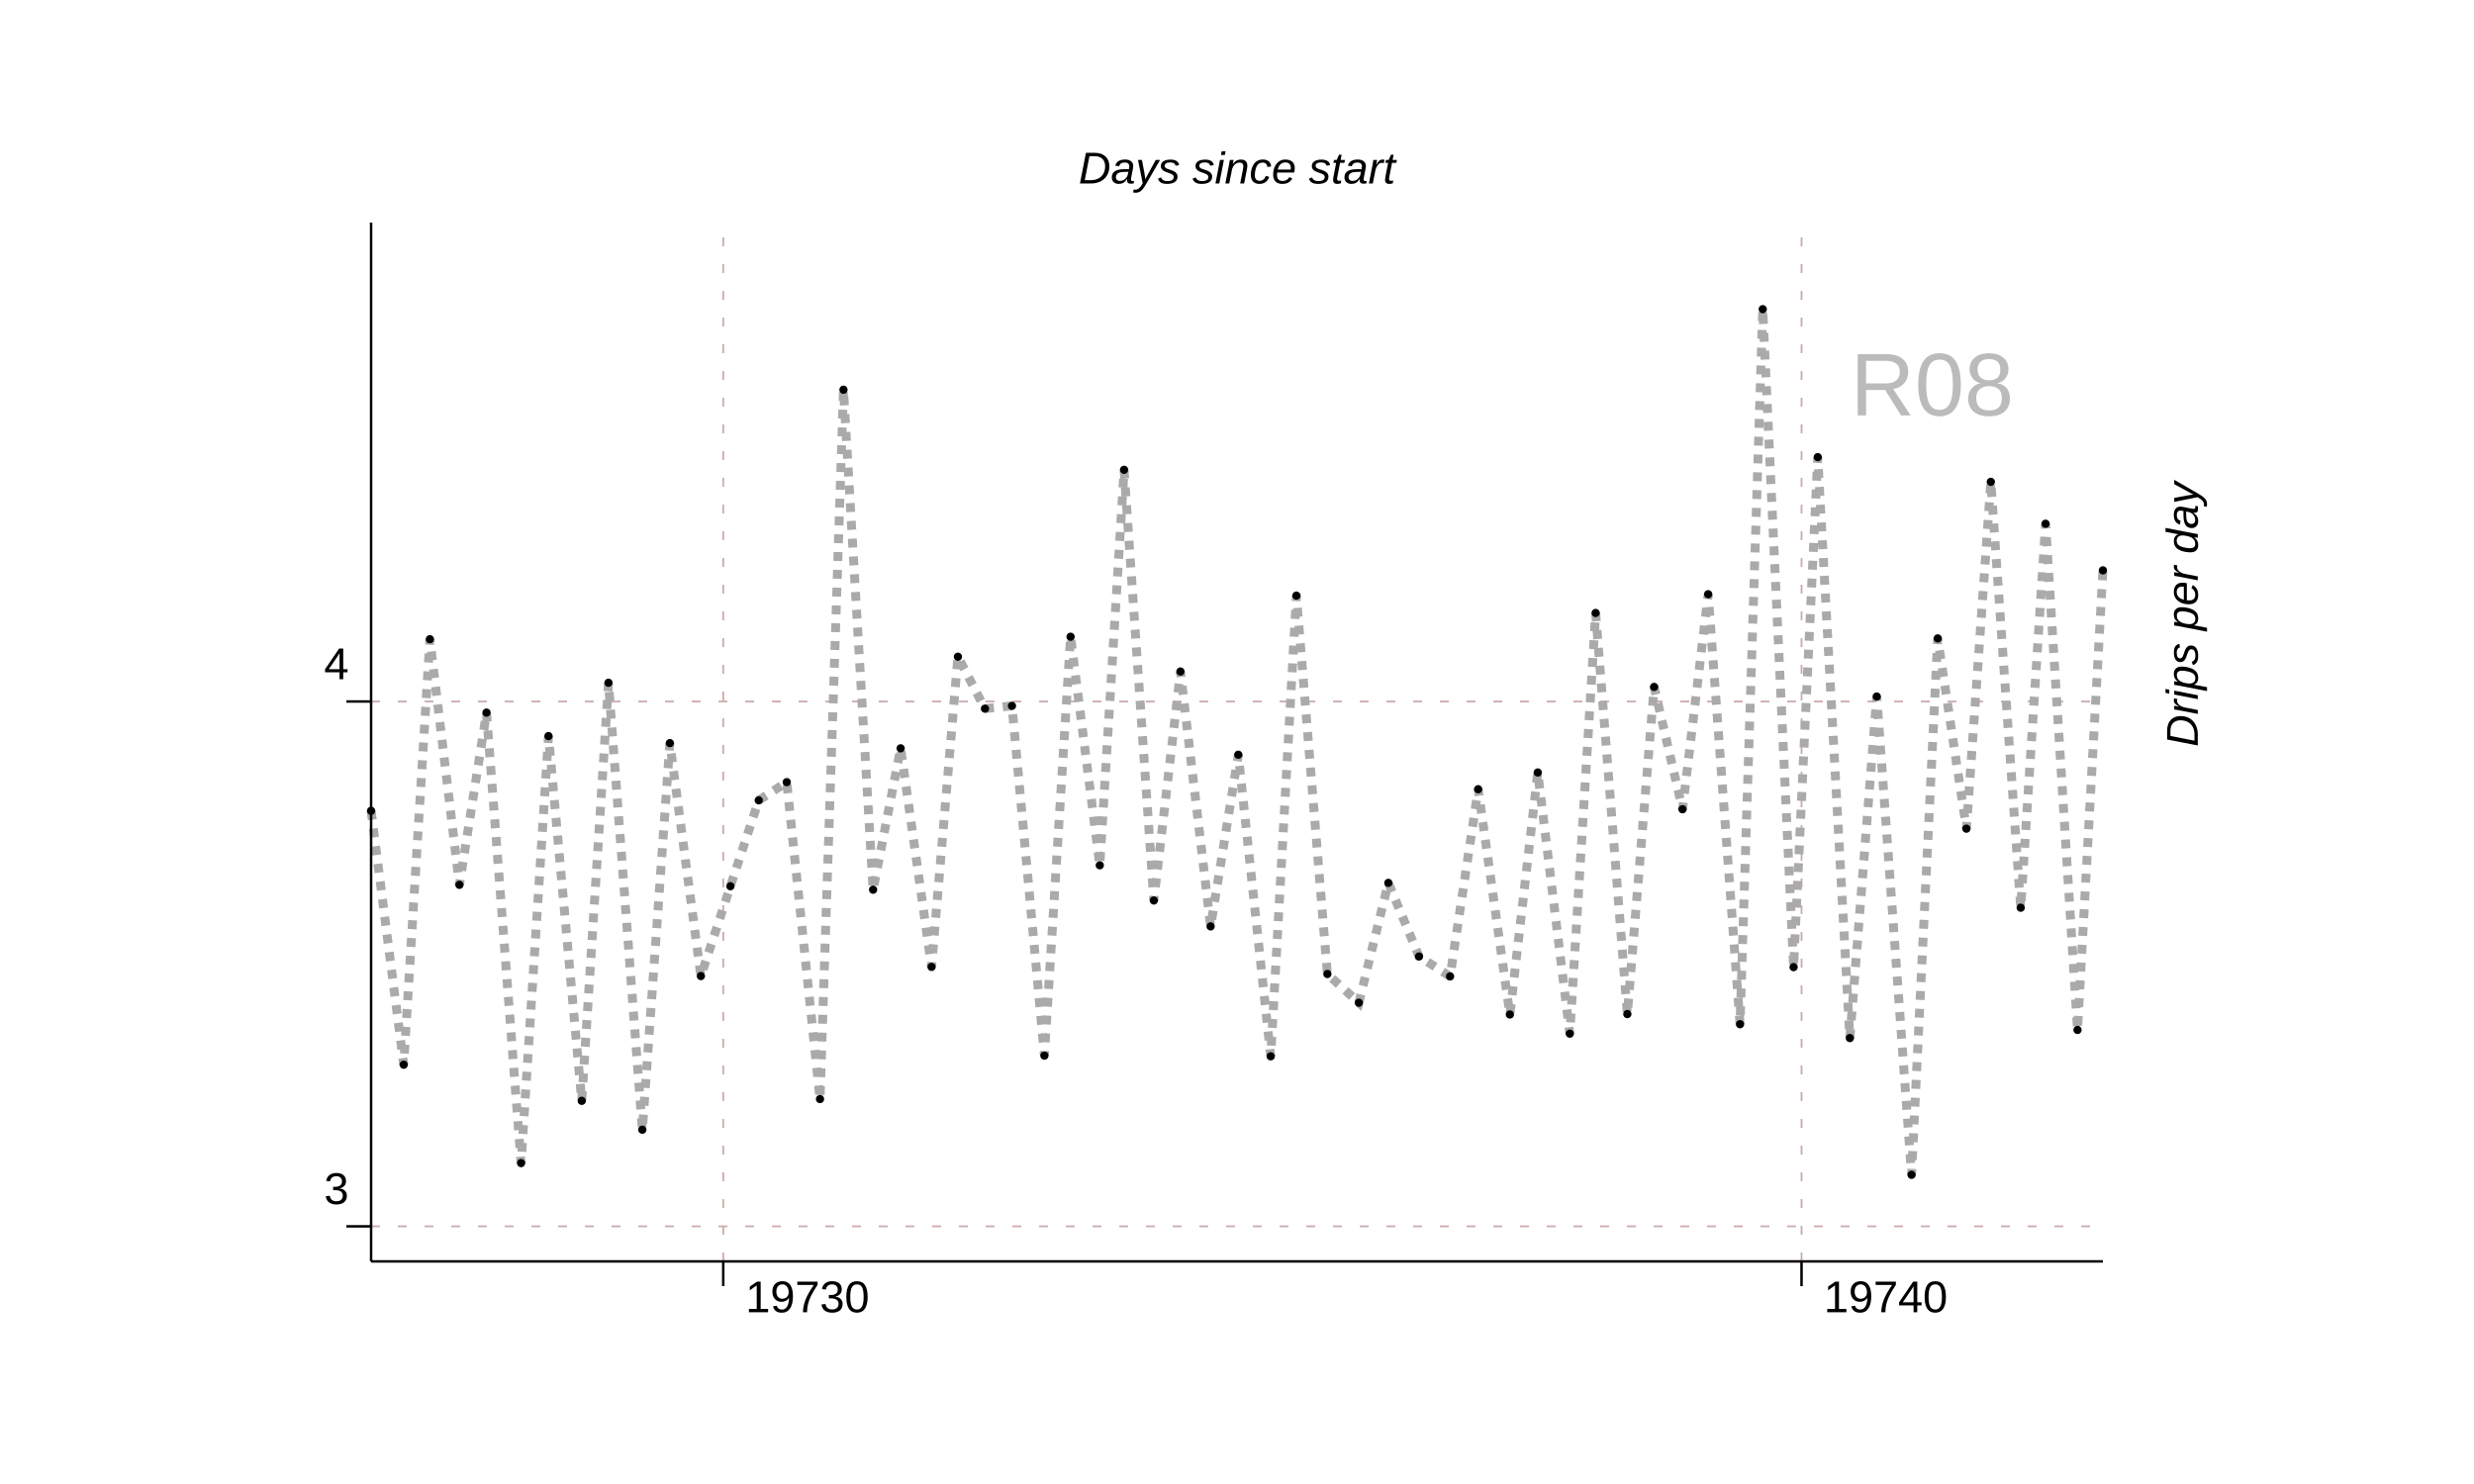
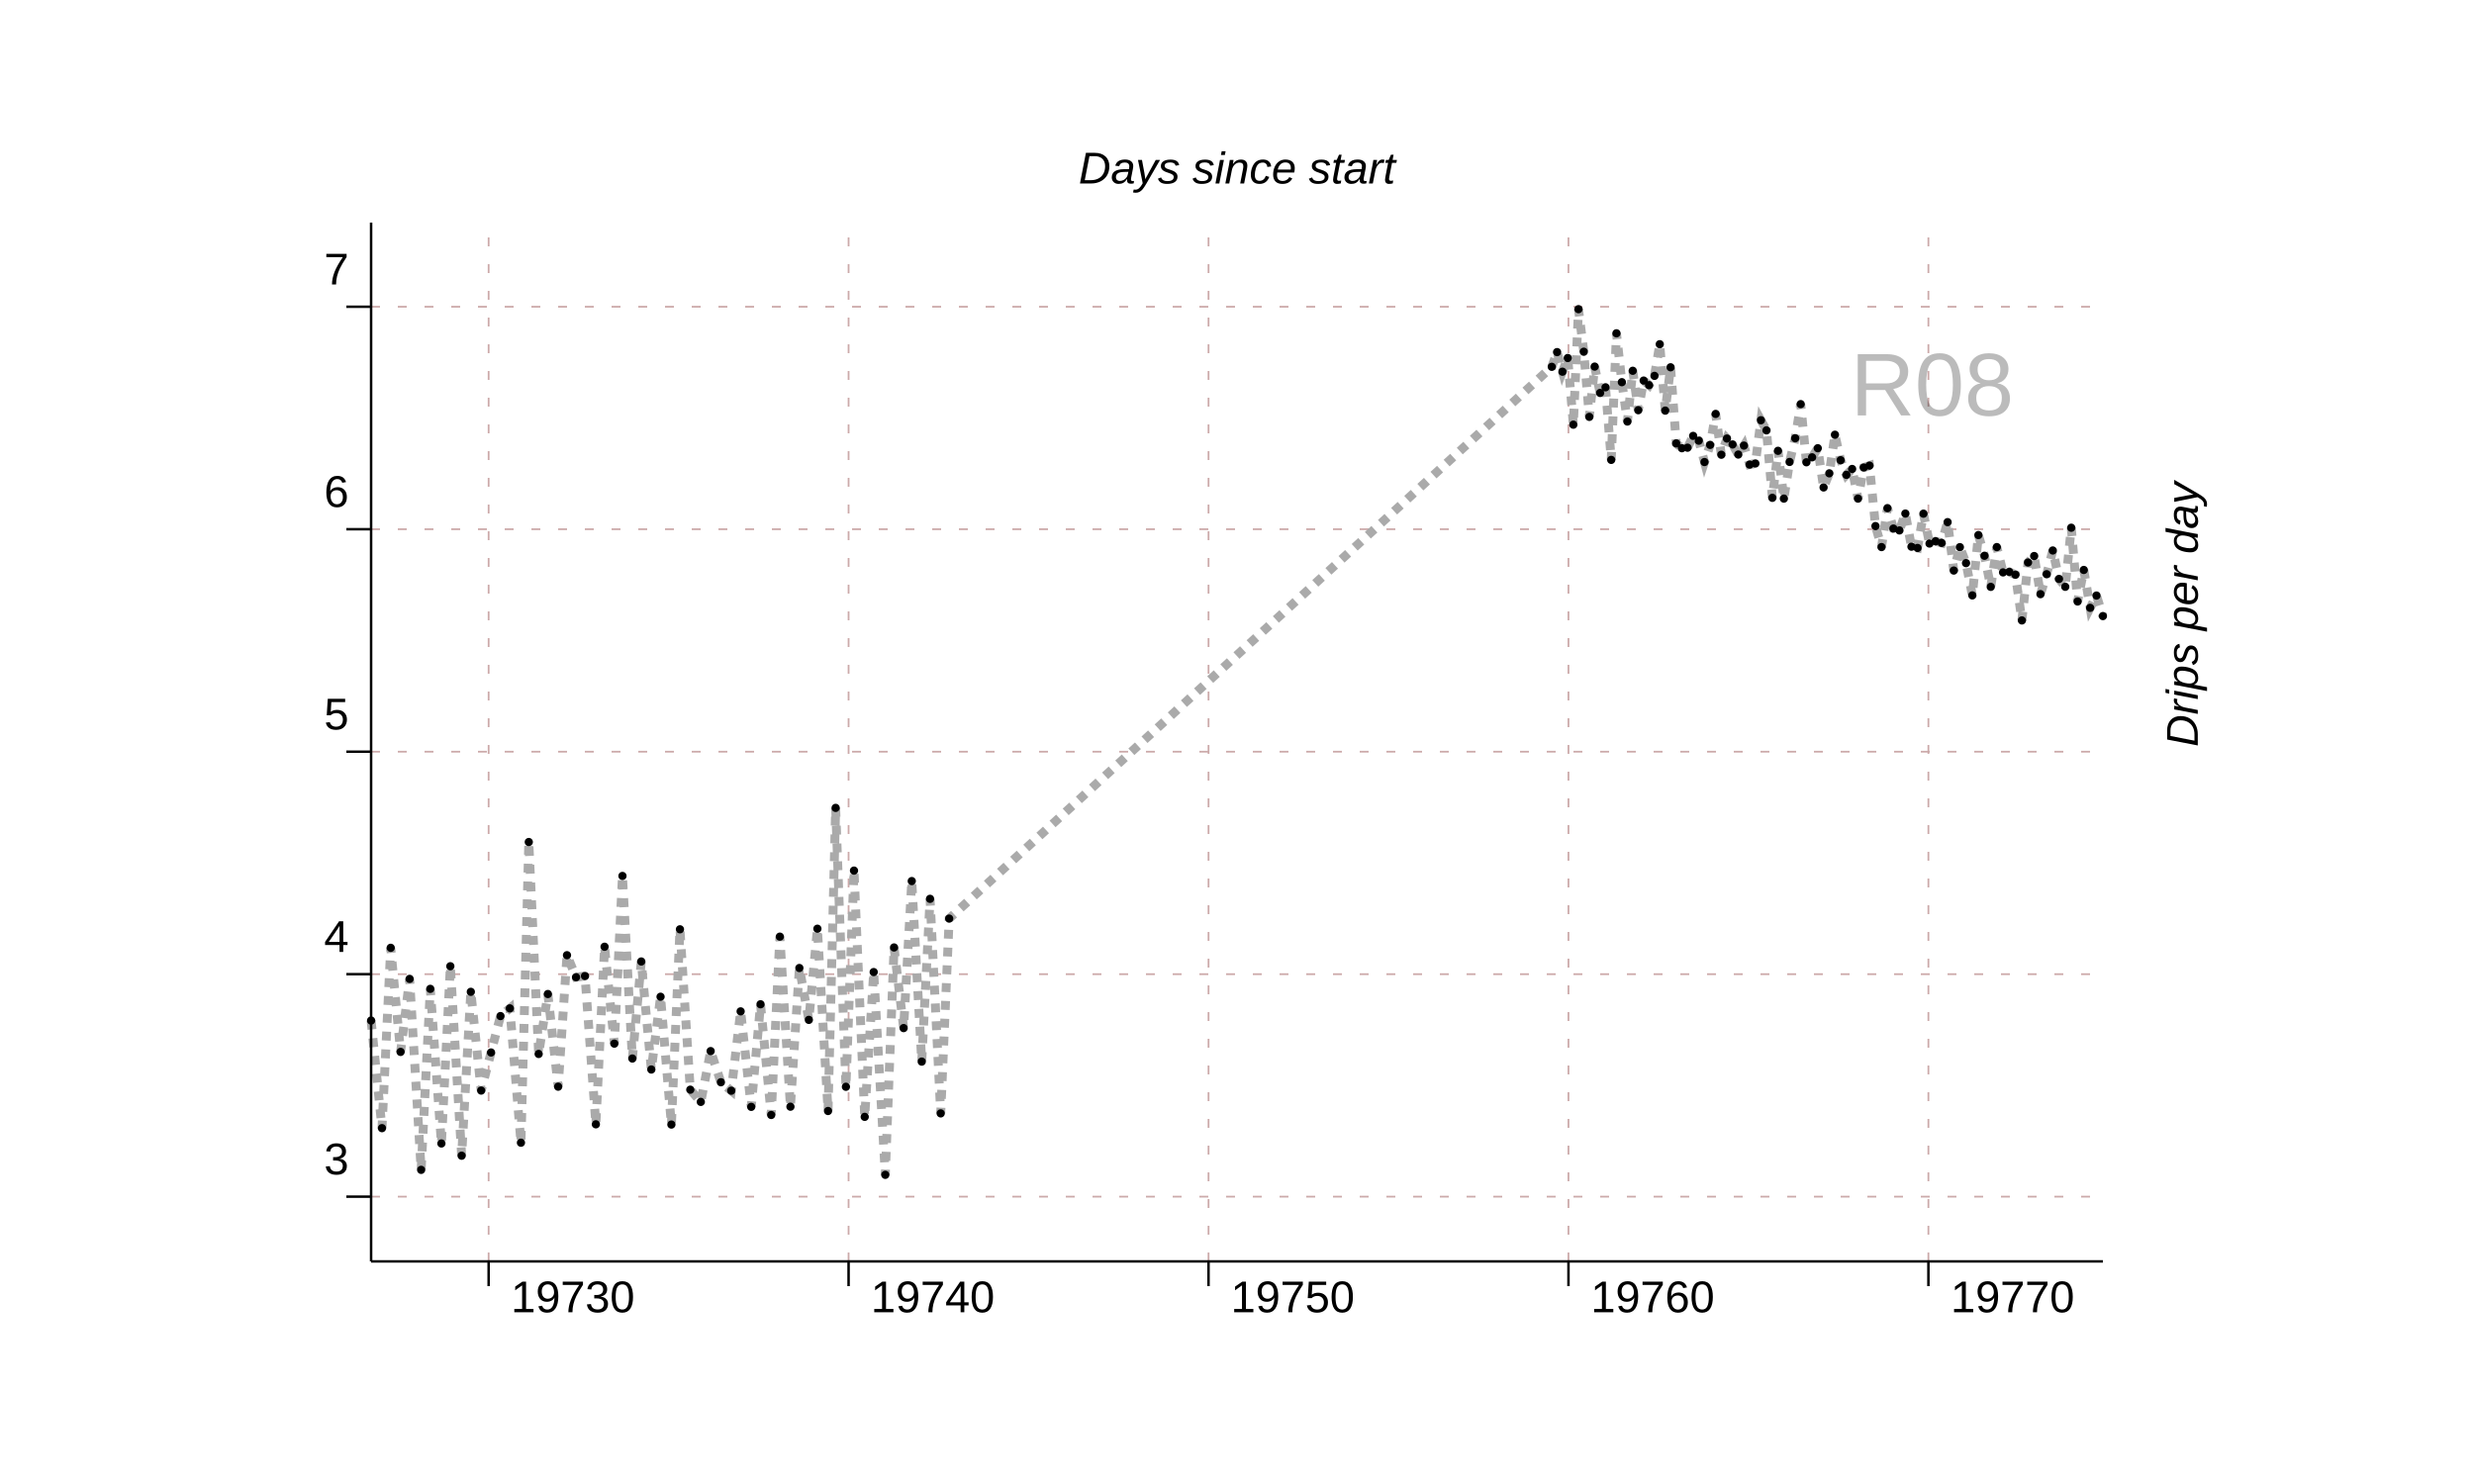
<svg xmlns="http://www.w3.org/2000/svg" version="1.1" viewBox="0 0 1000 600">
  <g>
    <g stroke-dasharray="3.6 7.2" stroke-width="0.72" stroke="#caa">
-       <line x1="292.34" x2="292.34" y1="510.00" y2="90.00" />
-       <line x1="728.19" x2="728.19" y1="510.00" y2="90.00" />
-       <line x1="150.00" x2="850.00" y1="495.82" y2="495.82" />
-       <line x1="150.00" x2="850.00" y1="283.62" y2="283.62" />
+       <line x1="197.51" x2="197.51" y1="510.00" y2="90.00" />
+       <line x1="343.00" x2="343.00" y1="510.00" y2="90.00" />
+       <line x1="488.49" x2="488.49" y1="510.00" y2="90.00" />
+       <line x1="633.98" x2="633.98" y1="510.00" y2="90.00" />
+       <line x1="779.47" x2="779.47" y1="510.00" y2="90.00" />
+       <line x1="150.00" x2="850.00" y1="483.82" y2="483.82" />
+       <line x1="150.00" x2="850.00" y1="393.87" y2="393.87" />
+       <line x1="150.00" x2="850.00" y1="303.92" y2="303.92" />
+       <line x1="150.00" x2="850.00" y1="213.97" y2="213.97" />
+       <line x1="150.00" x2="850.00" y1="124.02" y2="124.02" />
    </g>
    <g>
      <text dominant-baseline="hanging" dx="-36.0" dy="18.0" fill="#0004" font-family="Arial, sans-serif" font-size="36" stroke="none" text-anchor="end" x="850.00" y="125.00">R08</text>
    </g>
    <g>
      <text dominant-baseline="text-bottom" dy="-12.0" fill="black" font-family="Arial, sans-serif" font-size="18.0" font-style="italic" stroke="none" text-anchor="middle" x="500.00" y="90.00">Days since start</text>
    </g>
    <g>
      <text dominant-baseline="central" dx="12.0" dy="12.0" fill="black" font-family="Arial, sans-serif" font-size="18.0" font-style="italic" stroke="none" text-anchor="middle" text-orientation="sideways" writing-mode="vertical-lr" x="850.00" y="300.00">Drips per day</text>
    </g>
-     <polyline fill="none" points="150.00,327.83 163.18,430.47 173.76,258.45 185.70,357.75 196.65,288.12 210.62,470.25 221.70,297.61 235.15,445.08 245.95,276.05 259.64,456.76 270.76,300.45 283.30,394.63 295.24,358.31 306.68,323.58 318.01,316.23 331.45,444.36 340.94,157.57 352.91,359.71 364.05,302.56 376.53,390.93 387.19,265.52 398.13,286.52 409.05,285.39 422.15,426.80 432.73,257.45 444.54,349.85 454.36,189.94 466.39,364.08 477.14,271.50 489.34,374.56 500.52,305.14 513.63,427.07 524.01,240.82 536.53,393.80 549.25,405.42 561.18,356.96 573.58,386.71 586.12,394.78 597.49,319.09 610.30,410.18 621.57,312.32 634.52,417.92 644.97,247.83 657.78,410.01 668.60,277.72 680.08,327.20 690.45,240.25 703.33,414.11 712.51,125.00 724.98,391.02 734.74,184.83 747.72,419.70 758.59,281.61 772.66,475.00 783.23,258.12 794.83,335.04 804.70,194.81 816.78,367.00 826.83,211.76 839.74,416.41 850.00,230.60" stroke-dasharray="3.6 3.6" stroke-width="3.6" stroke="#aaa" />
-     <g>
-       <circle cx="150.00" cy="327.83" r="1.667" />
-       <circle cx="163.18" cy="430.47" r="1.667" />
-       <circle cx="173.76" cy="258.45" r="1.667" />
-       <circle cx="185.70" cy="357.75" r="1.667" />
-       <circle cx="196.65" cy="288.12" r="1.667" />
-       <circle cx="210.62" cy="470.25" r="1.667" />
-       <circle cx="221.70" cy="297.61" r="1.667" />
-       <circle cx="235.15" cy="445.08" r="1.667" />
-       <circle cx="245.95" cy="276.05" r="1.667" />
-       <circle cx="259.64" cy="456.76" r="1.667" />
-       <circle cx="270.76" cy="300.45" r="1.667" />
-       <circle cx="283.30" cy="394.63" r="1.667" />
-       <circle cx="295.24" cy="358.31" r="1.667" />
-       <circle cx="306.68" cy="323.58" r="1.667" />
-       <circle cx="318.01" cy="316.23" r="1.667" />
-       <circle cx="331.45" cy="444.36" r="1.667" />
-       <circle cx="340.94" cy="157.57" r="1.667" />
-       <circle cx="352.91" cy="359.71" r="1.667" />
-       <circle cx="364.05" cy="302.56" r="1.667" />
-       <circle cx="376.53" cy="390.93" r="1.667" />
-       <circle cx="387.19" cy="265.52" r="1.667" />
-       <circle cx="398.13" cy="286.52" r="1.667" />
-       <circle cx="409.05" cy="285.39" r="1.667" />
-       <circle cx="422.15" cy="426.80" r="1.667" />
-       <circle cx="432.73" cy="257.45" r="1.667" />
-       <circle cx="444.54" cy="349.85" r="1.667" />
-       <circle cx="454.36" cy="189.94" r="1.667" />
-       <circle cx="466.39" cy="364.08" r="1.667" />
-       <circle cx="477.14" cy="271.50" r="1.667" />
-       <circle cx="489.34" cy="374.56" r="1.667" />
-       <circle cx="500.52" cy="305.14" r="1.667" />
-       <circle cx="513.63" cy="427.07" r="1.667" />
-       <circle cx="524.01" cy="240.82" r="1.667" />
-       <circle cx="536.53" cy="393.80" r="1.667" />
-       <circle cx="549.25" cy="405.42" r="1.667" />
-       <circle cx="561.18" cy="356.96" r="1.667" />
-       <circle cx="573.58" cy="386.71" r="1.667" />
-       <circle cx="586.12" cy="394.78" r="1.667" />
-       <circle cx="597.49" cy="319.09" r="1.667" />
-       <circle cx="610.30" cy="410.18" r="1.667" />
-       <circle cx="621.57" cy="312.32" r="1.667" />
-       <circle cx="634.52" cy="417.92" r="1.667" />
-       <circle cx="644.97" cy="247.83" r="1.667" />
-       <circle cx="657.78" cy="410.01" r="1.667" />
-       <circle cx="668.60" cy="277.72" r="1.667" />
-       <circle cx="680.08" cy="327.20" r="1.667" />
-       <circle cx="690.45" cy="240.25" r="1.667" />
-       <circle cx="703.33" cy="414.11" r="1.667" />
-       <circle cx="712.51" cy="125.00" r="1.667" />
-       <circle cx="724.98" cy="391.02" r="1.667" />
-       <circle cx="734.74" cy="184.83" r="1.667" />
-       <circle cx="747.72" cy="419.70" r="1.667" />
-       <circle cx="758.59" cy="281.61" r="1.667" />
-       <circle cx="772.66" cy="475.00" r="1.667" />
-       <circle cx="783.23" cy="258.12" r="1.667" />
-       <circle cx="794.83" cy="335.04" r="1.667" />
-       <circle cx="804.70" cy="194.81" r="1.667" />
-       <circle cx="816.78" cy="367.00" r="1.667" />
-       <circle cx="826.83" cy="211.76" r="1.667" />
-       <circle cx="839.74" cy="416.41" r="1.667" />
-       <circle cx="850.00" cy="230.60" r="1.667" />
+     <polyline fill="none" points="150.00,412.62 154.40,456.13 157.93,383.21 161.92,425.30 165.57,395.78 170.23,472.99 173.93,399.81 178.42,462.32 182.03,390.66 186.60,467.27 190.31,401.01 194.49,440.93 198.48,425.53 202.30,410.81 206.08,407.70 210.57,462.01 213.74,340.44 217.73,426.13 221.45,401.90 225.61,439.36 229.18,386.20 232.83,395.10 236.47,394.62 240.85,454.57 244.37,382.78 248.32,421.95 251.60,354.16 255.61,427.98 259.20,388.74 263.27,432.42 267.00,403.00 271.38,454.68 274.84,375.73 279.02,440.58 283.27,445.51 287.25,424.97 291.39,437.57 295.58,440.99 299.37,408.91 303.65,447.52 307.41,406.04 311.73,450.80 315.22,378.70 319.50,447.45 323.11,391.38 326.94,412.35 330.40,375.49 334.70,449.19 337.77,326.64 341.93,439.40 345.19,352.00 349.52,451.56 353.15,393.02 357.84,475.00 361.38,383.07 365.25,415.67 368.54,356.23 372.57,429.22 375.93,363.41 380.24,450.16 383.66,371.40 627.24,148.31 629.38,142.36 631.55,150.28 633.70,144.75 635.95,171.70 638.03,125.00 640.17,142.21 642.41,168.55 644.57,148.22 646.77,158.87 648.96,156.59 651.26,185.94 653.38,134.76 655.56,154.52 657.81,170.43 659.97,149.91 662.20,165.85 664.38,153.87 666.57,155.72 668.75,151.97 670.88,139.17 673.10,166.02 675.26,148.50 677.54,179.27 679.83,181.22 682.11,181.01 684.38,176.24 686.65,178.17 688.96,186.81 691.24,179.87 693.48,167.35 695.77,183.86 698.04,177.31 700.32,179.70 702.62,183.78 704.90,180.16 707.21,187.84 709.53,187.39 711.77,169.91 714.02,174.00 716.39,201.28 718.68,182.27 721.05,201.59 723.36,186.77 725.63,177.18 727.85,163.39 730.16,186.90 732.46,184.90 734.75,181.22 737.10,197.08 739.42,191.37 741.69,175.77 743.99,186.07 746.32,191.98 748.64,189.61 751.01,201.59 753.33,189.04 755.65,188.26 758.07,212.70 760.52,221.19 762.91,205.45 765.33,213.71 767.76,214.46 770.16,207.64 772.62,221.04 775.07,221.55 777.47,207.68 779.92,219.76 782.37,218.84 784.82,219.50 787.23,211.11 789.73,230.68 792.19,221.22 794.68,227.67 797.23,240.73 799.67,216.33 802.14,224.70 804.67,237.28 807.13,221.19 809.64,231.42 812.14,231.21 814.65,232.37 817.26,250.85 819.74,227.42 822.22,224.81 824.77,240.22 827.27,232.16 829.74,222.57 832.26,234.07 834.79,237.25 837.21,213.37 839.78,243.19 842.28,230.44 844.85,245.76 847.41,240.79 850.00,249.09" stroke-dasharray="3.6 3.6" stroke-width="3.6" stroke="#aaa" />
+     <g>
+       <circle cx="150.00" cy="412.62" r="1.667" />
+       <circle cx="154.40" cy="456.13" r="1.667" />
+       <circle cx="157.93" cy="383.21" r="1.667" />
+       <circle cx="161.92" cy="425.30" r="1.667" />
+       <circle cx="165.57" cy="395.78" r="1.667" />
+       <circle cx="170.23" cy="472.99" r="1.667" />
+       <circle cx="173.93" cy="399.81" r="1.667" />
+       <circle cx="178.42" cy="462.32" r="1.667" />
+       <circle cx="182.03" cy="390.66" r="1.667" />
+       <circle cx="186.60" cy="467.27" r="1.667" />
+       <circle cx="190.31" cy="401.01" r="1.667" />
+       <circle cx="194.49" cy="440.93" r="1.667" />
+       <circle cx="198.48" cy="425.53" r="1.667" />
+       <circle cx="202.30" cy="410.81" r="1.667" />
+       <circle cx="206.08" cy="407.70" r="1.667" />
+       <circle cx="210.57" cy="462.01" r="1.667" />
+       <circle cx="213.74" cy="340.44" r="1.667" />
+       <circle cx="217.73" cy="426.13" r="1.667" />
+       <circle cx="221.45" cy="401.90" r="1.667" />
+       <circle cx="225.61" cy="439.36" r="1.667" />
+       <circle cx="229.18" cy="386.20" r="1.667" />
+       <circle cx="232.83" cy="395.10" r="1.667" />
+       <circle cx="236.47" cy="394.62" r="1.667" />
+       <circle cx="240.85" cy="454.57" r="1.667" />
+       <circle cx="244.37" cy="382.78" r="1.667" />
+       <circle cx="248.32" cy="421.95" r="1.667" />
+       <circle cx="251.60" cy="354.16" r="1.667" />
+       <circle cx="255.61" cy="427.98" r="1.667" />
+       <circle cx="259.20" cy="388.74" r="1.667" />
+       <circle cx="263.27" cy="432.42" r="1.667" />
+       <circle cx="267.00" cy="403.00" r="1.667" />
+       <circle cx="271.38" cy="454.68" r="1.667" />
+       <circle cx="274.84" cy="375.73" r="1.667" />
+       <circle cx="279.02" cy="440.58" r="1.667" />
+       <circle cx="283.27" cy="445.51" r="1.667" />
+       <circle cx="287.25" cy="424.97" r="1.667" />
+       <circle cx="291.39" cy="437.57" r="1.667" />
+       <circle cx="295.58" cy="440.99" r="1.667" />
+       <circle cx="299.37" cy="408.91" r="1.667" />
+       <circle cx="303.65" cy="447.52" r="1.667" />
+       <circle cx="307.41" cy="406.04" r="1.667" />
+       <circle cx="311.73" cy="450.80" r="1.667" />
+       <circle cx="315.22" cy="378.70" r="1.667" />
+       <circle cx="319.50" cy="447.45" r="1.667" />
+       <circle cx="323.11" cy="391.38" r="1.667" />
+       <circle cx="326.94" cy="412.35" r="1.667" />
+       <circle cx="330.40" cy="375.49" r="1.667" />
+       <circle cx="334.70" cy="449.19" r="1.667" />
+       <circle cx="337.77" cy="326.64" r="1.667" />
+       <circle cx="341.93" cy="439.40" r="1.667" />
+       <circle cx="345.19" cy="352.00" r="1.667" />
+       <circle cx="349.52" cy="451.56" r="1.667" />
+       <circle cx="353.15" cy="393.02" r="1.667" />
+       <circle cx="357.84" cy="475.00" r="1.667" />
+       <circle cx="361.38" cy="383.07" r="1.667" />
+       <circle cx="365.25" cy="415.67" r="1.667" />
+       <circle cx="368.54" cy="356.23" r="1.667" />
+       <circle cx="372.57" cy="429.22" r="1.667" />
+       <circle cx="375.93" cy="363.41" r="1.667" />
+       <circle cx="380.24" cy="450.16" r="1.667" />
+       <circle cx="383.66" cy="371.40" r="1.667" />
+       <circle cx="627.24" cy="148.31" r="1.667" />
+       <circle cx="629.38" cy="142.36" r="1.667" />
+       <circle cx="631.55" cy="150.28" r="1.667" />
+       <circle cx="633.70" cy="144.75" r="1.667" />
+       <circle cx="635.95" cy="171.70" r="1.667" />
+       <circle cx="638.03" cy="125.00" r="1.667" />
+       <circle cx="640.17" cy="142.21" r="1.667" />
+       <circle cx="642.41" cy="168.55" r="1.667" />
+       <circle cx="644.57" cy="148.22" r="1.667" />
+       <circle cx="646.77" cy="158.87" r="1.667" />
+       <circle cx="648.96" cy="156.59" r="1.667" />
+       <circle cx="651.26" cy="185.94" r="1.667" />
+       <circle cx="653.38" cy="134.76" r="1.667" />
+       <circle cx="655.56" cy="154.52" r="1.667" />
+       <circle cx="657.81" cy="170.43" r="1.667" />
+       <circle cx="659.97" cy="149.91" r="1.667" />
+       <circle cx="662.20" cy="165.85" r="1.667" />
+       <circle cx="664.38" cy="153.87" r="1.667" />
+       <circle cx="666.57" cy="155.72" r="1.667" />
+       <circle cx="668.75" cy="151.97" r="1.667" />
+       <circle cx="670.88" cy="139.17" r="1.667" />
+       <circle cx="673.10" cy="166.02" r="1.667" />
+       <circle cx="675.26" cy="148.50" r="1.667" />
+       <circle cx="677.54" cy="179.27" r="1.667" />
+       <circle cx="679.83" cy="181.22" r="1.667" />
+       <circle cx="682.11" cy="181.01" r="1.667" />
+       <circle cx="684.38" cy="176.24" r="1.667" />
+       <circle cx="686.65" cy="178.17" r="1.667" />
+       <circle cx="688.96" cy="186.81" r="1.667" />
+       <circle cx="691.24" cy="179.87" r="1.667" />
+       <circle cx="693.48" cy="167.35" r="1.667" />
+       <circle cx="695.77" cy="183.86" r="1.667" />
+       <circle cx="698.04" cy="177.31" r="1.667" />
+       <circle cx="700.32" cy="179.70" r="1.667" />
+       <circle cx="702.62" cy="183.78" r="1.667" />
+       <circle cx="704.90" cy="180.16" r="1.667" />
+       <circle cx="707.21" cy="187.84" r="1.667" />
+       <circle cx="709.53" cy="187.39" r="1.667" />
+       <circle cx="711.77" cy="169.91" r="1.667" />
+       <circle cx="714.02" cy="174.00" r="1.667" />
+       <circle cx="716.39" cy="201.28" r="1.667" />
+       <circle cx="718.68" cy="182.27" r="1.667" />
+       <circle cx="721.05" cy="201.59" r="1.667" />
+       <circle cx="723.36" cy="186.77" r="1.667" />
+       <circle cx="725.63" cy="177.18" r="1.667" />
+       <circle cx="727.85" cy="163.39" r="1.667" />
+       <circle cx="730.16" cy="186.90" r="1.667" />
+       <circle cx="732.46" cy="184.90" r="1.667" />
+       <circle cx="734.75" cy="181.22" r="1.667" />
+       <circle cx="737.10" cy="197.08" r="1.667" />
+       <circle cx="739.42" cy="191.37" r="1.667" />
+       <circle cx="741.69" cy="175.77" r="1.667" />
+       <circle cx="743.99" cy="186.07" r="1.667" />
+       <circle cx="746.32" cy="191.98" r="1.667" />
+       <circle cx="748.64" cy="189.61" r="1.667" />
+       <circle cx="751.01" cy="201.59" r="1.667" />
+       <circle cx="753.33" cy="189.04" r="1.667" />
+       <circle cx="755.65" cy="188.26" r="1.667" />
+       <circle cx="758.07" cy="212.70" r="1.667" />
+       <circle cx="760.52" cy="221.19" r="1.667" />
+       <circle cx="762.91" cy="205.45" r="1.667" />
+       <circle cx="765.33" cy="213.71" r="1.667" />
+       <circle cx="767.76" cy="214.46" r="1.667" />
+       <circle cx="770.16" cy="207.64" r="1.667" />
+       <circle cx="772.62" cy="221.04" r="1.667" />
+       <circle cx="775.07" cy="221.55" r="1.667" />
+       <circle cx="777.47" cy="207.68" r="1.667" />
+       <circle cx="779.92" cy="219.76" r="1.667" />
+       <circle cx="782.37" cy="218.84" r="1.667" />
+       <circle cx="784.82" cy="219.50" r="1.667" />
+       <circle cx="787.23" cy="211.11" r="1.667" />
+       <circle cx="789.73" cy="230.68" r="1.667" />
+       <circle cx="792.19" cy="221.22" r="1.667" />
+       <circle cx="794.68" cy="227.67" r="1.667" />
+       <circle cx="797.23" cy="240.73" r="1.667" />
+       <circle cx="799.67" cy="216.33" r="1.667" />
+       <circle cx="802.14" cy="224.70" r="1.667" />
+       <circle cx="804.67" cy="237.28" r="1.667" />
+       <circle cx="807.13" cy="221.19" r="1.667" />
+       <circle cx="809.64" cy="231.42" r="1.667" />
+       <circle cx="812.14" cy="231.21" r="1.667" />
+       <circle cx="814.65" cy="232.37" r="1.667" />
+       <circle cx="817.26" cy="250.85" r="1.667" />
+       <circle cx="819.74" cy="227.42" r="1.667" />
+       <circle cx="822.22" cy="224.81" r="1.667" />
+       <circle cx="824.77" cy="240.22" r="1.667" />
+       <circle cx="827.27" cy="232.16" r="1.667" />
+       <circle cx="829.74" cy="222.57" r="1.667" />
+       <circle cx="832.26" cy="234.07" r="1.667" />
+       <circle cx="834.79" cy="237.25" r="1.667" />
+       <circle cx="837.21" cy="213.37" r="1.667" />
+       <circle cx="839.78" cy="243.19" r="1.667" />
+       <circle cx="842.28" cy="230.44" r="1.667" />
+       <circle cx="844.85" cy="245.76" r="1.667" />
+       <circle cx="847.41" cy="240.79" r="1.667" />
+       <circle cx="850.00" cy="249.09" r="1.667" />
    </g>
    <g stroke="black">
-       <line x1="292.34" x2="292.34" y1="510.00" y2="520.00" />
-       <line x1="728.19" x2="728.19" y1="510.00" y2="520.00" />
+       <line x1="197.51" x2="197.51" y1="510.00" y2="520.00" />
+       <line x1="343.00" x2="343.00" y1="510.00" y2="520.00" />
+       <line x1="488.49" x2="488.49" y1="510.00" y2="520.00" />
+       <line x1="633.98" x2="633.98" y1="510.00" y2="520.00" />
+       <line x1="779.47" x2="779.47" y1="510.00" y2="520.00" />
      <g fill="black" font-family="Arial, sans-serif" font-size="18.0" stroke="none" text-anchor="start" transform="translate(9.0 0.0)">
-         <text x="292.34" y="530.57">19730</text>
-         <text x="728.19" y="530.57">19740</text>
+         <text x="197.51" y="530.57">19730</text>
+         <text x="343.00" y="530.57">19740</text>
+         <text x="488.49" y="530.57">19750</text>
+         <text x="633.98" y="530.57">19760</text>
+         <text x="779.47" y="530.57">19770</text>
      </g>
      <line x1="150.00" x2="850.00" y1="510.00" y2="510.00" />
    </g>
    <g stroke="black">
-       <line x1="150.00" x2="140.00" y1="495.82" y2="495.82" />
-       <line x1="150.00" x2="140.00" y1="283.62" y2="283.62" />
+       <line x1="150.00" x2="140.00" y1="483.82" y2="483.82" />
+       <line x1="150.00" x2="140.00" y1="393.87" y2="393.87" />
+       <line x1="150.00" x2="140.00" y1="303.92" y2="303.92" />
+       <line x1="150.00" x2="140.00" y1="213.97" y2="213.97" />
+       <line x1="150.00" x2="140.00" y1="124.02" y2="124.02" />
      <g fill="black" font-family="Arial, sans-serif" font-size="18.0" stroke="none" text-anchor="end">
-         <text x="141.00" y="486.82">3</text>
-         <text x="141.00" y="274.62">4</text>
+         <text x="141.00" y="474.82">3</text>
+         <text x="141.00" y="384.87">4</text>
+         <text x="141.00" y="294.92">5</text>
+         <text x="141.00" y="204.97">6</text>
+         <text x="141.00" y="115.02">7</text>
      </g>
      <line x1="150.00" x2="150.00" y1="510.00" y2="90.00" />
    </g>
  </g>
</svg>
